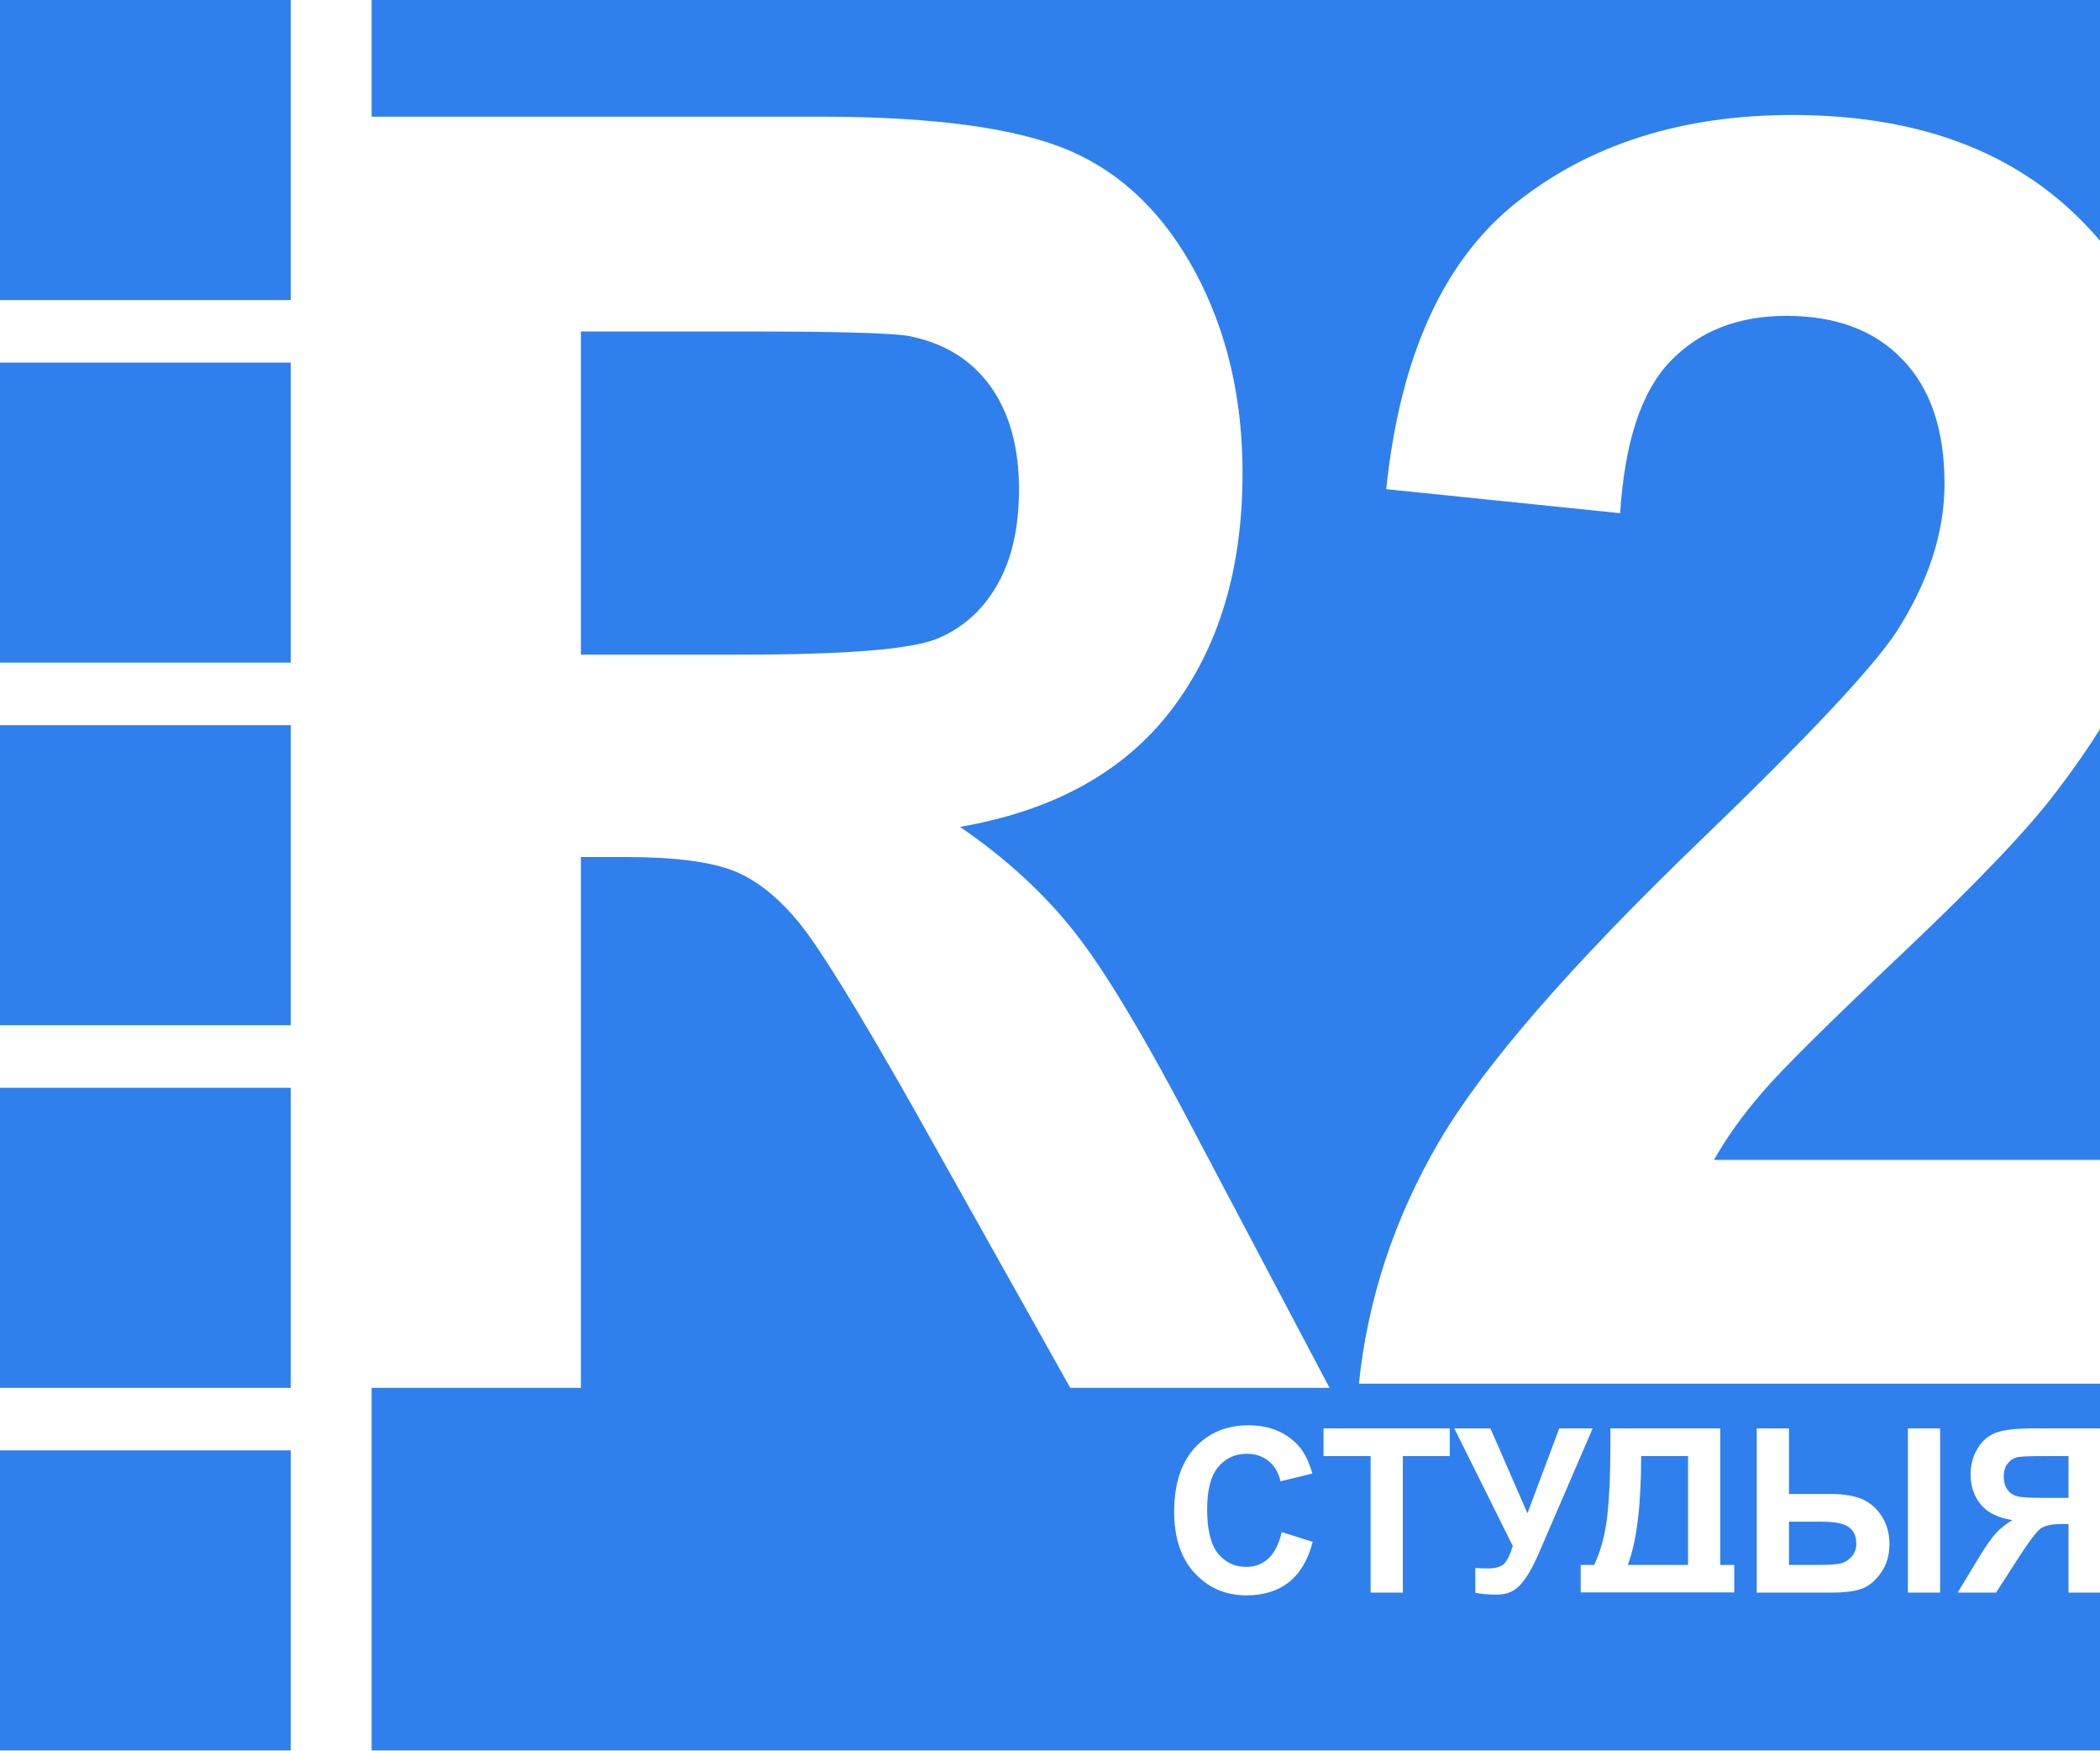
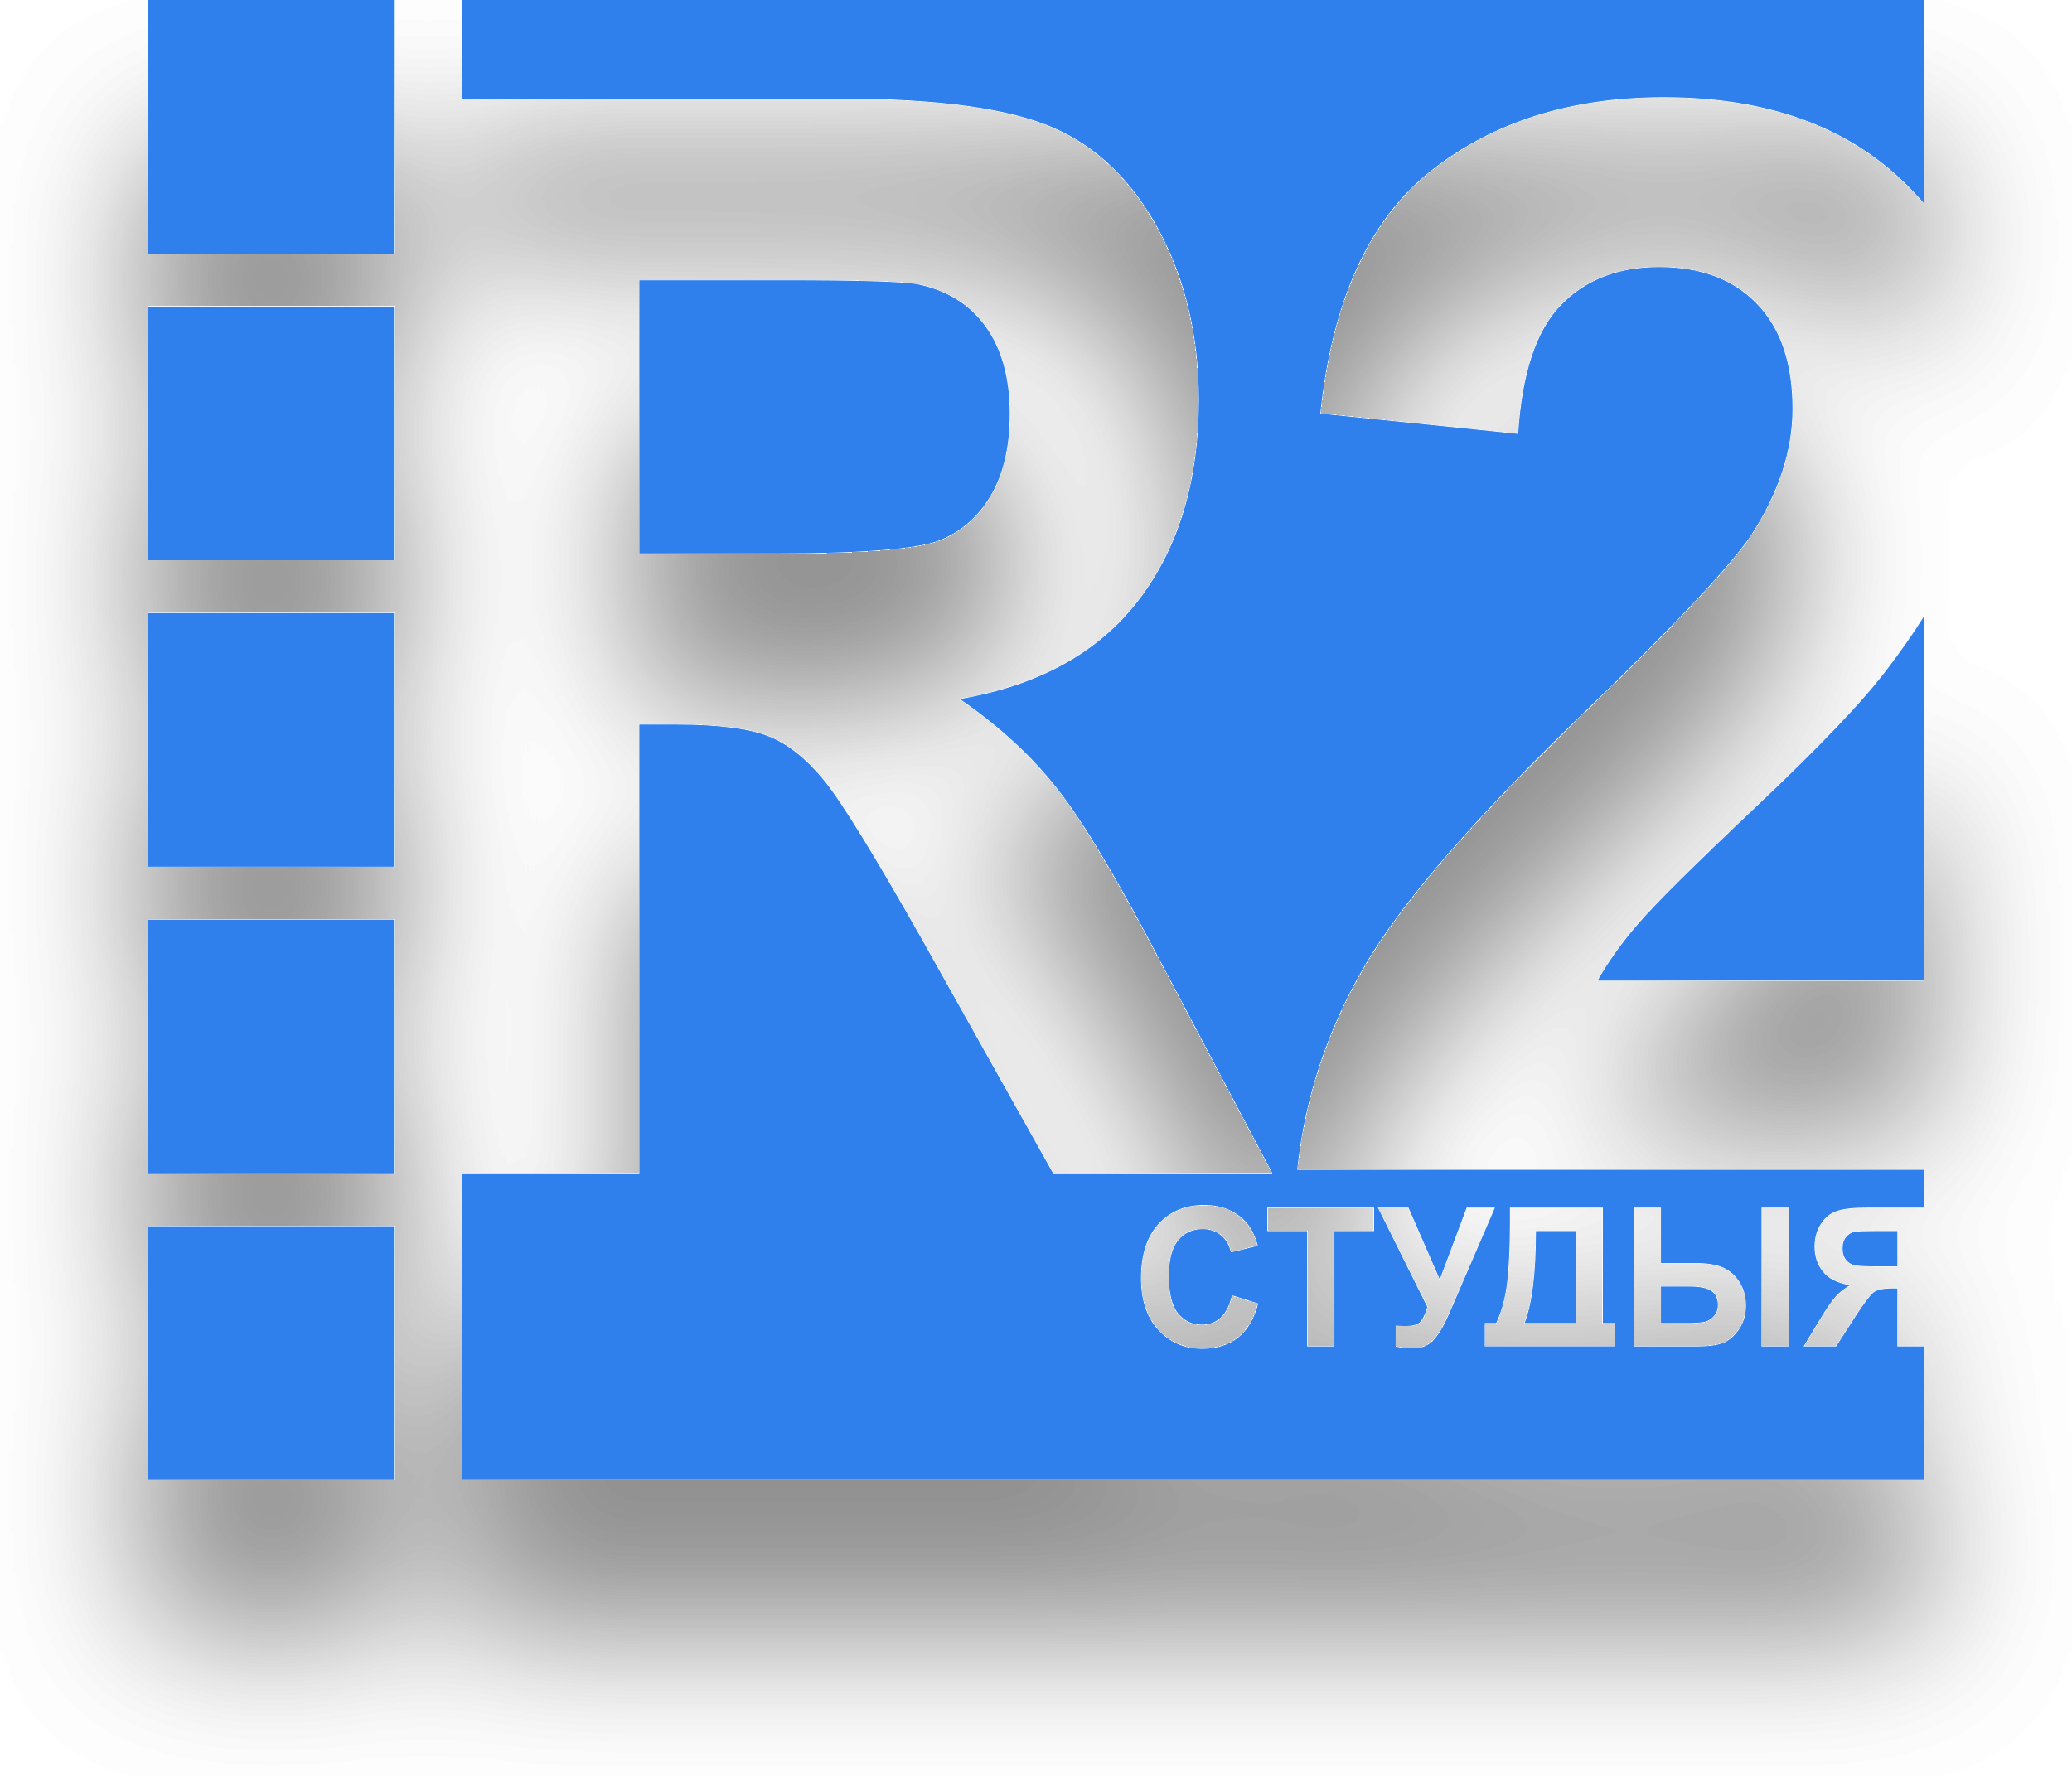
- <svg xmlns="http://www.w3.org/2000/svg" width="48" height="40" viewBox="0 0 48 40" fill="none">
-   <path fill-rule="evenodd" clip-rule="evenodd" d="M29.296 35.01L30.005 35.233C29.899 35.647 29.714 35.954 29.46 36.156C29.206 36.354 28.884 36.456 28.494 36.456C28.01 36.456 27.616 36.283 27.304 35.944C26.992 35.604 26.838 35.138 26.838 34.547C26.838 33.921 26.992 33.437 27.304 33.09C27.619 32.743 28.031 32.57 28.538 32.57C28.984 32.57 29.347 32.708 29.625 32.98C29.789 33.139 29.913 33.369 29.995 33.673L29.268 33.85C29.227 33.656 29.138 33.504 29.001 33.391C28.864 33.277 28.699 33.221 28.504 33.221C28.233 33.221 28.014 33.32 27.846 33.521C27.678 33.719 27.592 34.045 27.592 34.49C27.592 34.964 27.678 35.304 27.842 35.502C28.007 35.703 28.223 35.806 28.487 35.806C28.682 35.806 28.85 35.742 28.991 35.615C29.131 35.484 29.234 35.282 29.296 35.01ZM0 24.857H6.646V31.714H0V24.857ZM0 0H6.646V6.857H0V0ZM0 8.286H6.646V15.143H0V8.286ZM0 16.572H6.646V23.428H0V16.572ZM0 33.143H6.646V40H0V33.143ZM36.13 36.389H39.64V35.76H39.321V32.641H36.809V33.037C36.809 33.684 36.785 34.218 36.737 34.642C36.689 35.067 36.59 35.438 36.439 35.76H36.13V36.389ZM8.494 0H48V5.499C47.836 5.308 47.657 5.117 47.472 4.937C45.892 3.398 43.726 2.628 40.967 2.628C38.451 2.628 36.353 3.292 34.677 4.615C32.997 5.941 32.003 8.13 31.685 11.178L37.032 11.727C37.135 10.111 37.512 8.954 38.17 8.265C38.835 7.568 39.719 7.218 40.836 7.218C41.961 7.218 42.845 7.547 43.482 8.211C44.127 8.876 44.446 9.821 44.446 11.055C44.446 12.176 44.075 13.304 43.342 14.446C42.794 15.27 41.316 16.847 38.903 19.171C35.911 22.049 33.902 24.359 32.888 26.095C31.873 27.835 31.263 29.674 31.061 31.619H48V32.641H46.471C46.108 32.641 45.834 32.669 45.652 32.729C45.467 32.789 45.32 32.91 45.21 33.086C45.097 33.263 45.042 33.465 45.042 33.695C45.042 33.956 45.117 34.183 45.268 34.37C45.416 34.561 45.659 34.681 45.998 34.738C45.844 34.826 45.714 34.932 45.608 35.049C45.505 35.166 45.364 35.371 45.189 35.661L44.747 36.393H45.625L46.153 35.572C46.382 35.219 46.547 35.003 46.639 34.932C46.735 34.862 46.9 34.826 47.133 34.826H47.28V36.393H48V40H8.494V31.714H13.278V19.584H14.286C15.428 19.584 16.264 19.694 16.795 19.91C17.32 20.125 17.817 20.532 18.286 21.112C18.759 21.699 19.633 23.121 20.908 25.373L24.463 31.714H30.389L27.397 26.049C26.218 23.789 25.282 22.215 24.583 21.328C23.894 20.444 23.013 19.63 21.943 18.895C24.093 18.524 25.703 17.629 26.783 16.211C27.863 14.789 28.401 12.993 28.401 10.807C28.401 9.092 28.041 7.568 27.328 6.231C26.612 4.898 25.662 3.971 24.47 3.452C23.28 2.932 21.371 2.666 18.749 2.666H8.494V0ZM31.328 36.393V33.274H30.252V32.641H33.138V33.274H32.065V36.393H31.328ZM33.241 32.641H34.067L34.913 34.582L35.64 32.641H36.404L35.174 35.491C35.04 35.802 34.907 36.036 34.766 36.198C34.629 36.358 34.447 36.439 34.228 36.439C34.012 36.439 33.844 36.425 33.721 36.396V35.831C33.824 35.838 33.919 35.841 34.002 35.841C34.173 35.841 34.293 35.809 34.368 35.746C34.44 35.682 34.512 35.544 34.578 35.328L33.241 32.641ZM37.512 33.274C37.512 34.409 37.409 35.236 37.206 35.76H38.584V33.274H37.512ZM40.154 32.641H40.891V34.14H41.871C42.129 34.14 42.351 34.176 42.536 34.246C42.721 34.321 42.879 34.448 43.003 34.635C43.126 34.823 43.188 35.038 43.188 35.282C43.188 35.537 43.123 35.753 42.996 35.937C42.865 36.121 42.721 36.244 42.564 36.301C42.406 36.361 42.173 36.393 41.871 36.393H40.154V32.641ZM40.891 35.76H41.608C41.834 35.76 41.995 35.746 42.084 35.724C42.173 35.7 42.255 35.65 42.324 35.569C42.396 35.488 42.43 35.389 42.43 35.272C42.43 35.106 42.372 34.978 42.259 34.897C42.142 34.812 41.937 34.773 41.638 34.773H40.891V35.76ZM43.609 32.641H44.346V36.393H43.609V32.641ZM47.28 33.274H46.708C46.416 33.274 46.224 33.281 46.135 33.295C46.043 33.309 45.964 33.355 45.899 33.433C45.83 33.511 45.8 33.613 45.8 33.741C45.8 33.871 45.83 33.977 45.895 34.055C45.957 34.133 46.039 34.179 46.139 34.2C46.235 34.218 46.437 34.229 46.739 34.229H47.28V33.274ZM48 16.66V26.505H39.177C39.458 26.01 39.822 25.49 40.278 24.967C40.727 24.44 41.8 23.379 43.496 21.773C45.189 20.172 46.365 18.941 47.009 18.081C47.376 17.601 47.709 17.127 48 16.66ZM13.278 14.959H16.949C19.325 14.959 20.805 14.839 21.402 14.602C21.988 14.365 22.458 13.951 22.79 13.371C23.126 12.788 23.291 12.059 23.291 11.186C23.291 10.206 23.068 9.421 22.629 8.813C22.19 8.211 21.566 7.833 20.768 7.677C20.36 7.61 19.153 7.575 17.148 7.575H13.278V14.959Z" fill="#2F80ED" />
+ <svg xmlns="http://www.w3.org/2000/svg" width="56" height="48" viewBox="0 0 56 48" fill="none">
+   <g filter="url(#filter0_dd)">
+     <path fill-rule="evenodd" clip-rule="evenodd" d="M33.296 35.01L34.005 35.233C33.899 35.647 33.714 35.954 33.46 36.156C33.206 36.354 32.884 36.456 32.494 36.456C32.01 36.456 31.616 36.283 31.304 35.944C30.992 35.604 30.838 35.138 30.838 34.547C30.838 33.921 30.992 33.437 31.304 33.09C31.619 32.743 32.031 32.57 32.538 32.57C32.984 32.57 33.347 32.708 33.625 32.98C33.789 33.139 33.913 33.369 33.995 33.673L33.268 33.85C33.227 33.656 33.138 33.504 33.001 33.391C32.864 33.277 32.699 33.221 32.504 33.221C32.233 33.221 32.014 33.32 31.846 33.521C31.678 33.719 31.592 34.045 31.592 34.49C31.592 34.964 31.678 35.304 31.842 35.502C32.007 35.703 32.223 35.806 32.487 35.806C32.682 35.806 32.85 35.742 32.991 35.615C33.131 35.484 33.234 35.282 33.296 35.01ZM4 24.857H10.646V31.714H4V24.857ZM4 0H10.646V6.857H4V0ZM4 8.286H10.646V15.143H4V8.286ZM4 16.572H10.646V23.428H4V16.572ZM4 33.143H10.646V40H4V33.143ZM40.13 36.389H43.64V35.76H43.321V32.641H40.809V33.037C40.809 33.684 40.785 34.218 40.737 34.642C40.689 35.067 40.59 35.438 40.439 35.76H40.13V36.389ZM12.494 0H52V5.499C51.836 5.308 51.657 5.117 51.472 4.937C49.892 3.398 47.726 2.628 44.967 2.628C42.451 2.628 40.353 3.292 38.677 4.615C36.997 5.941 36.003 8.13 35.685 11.178L41.032 11.727C41.135 10.111 41.512 8.954 42.17 8.265C42.835 7.568 43.719 7.218 44.836 7.218C45.961 7.218 46.845 7.547 47.482 8.211C48.127 8.876 48.446 9.821 48.446 11.055C48.446 12.176 48.075 13.304 47.342 14.446C46.794 15.27 45.316 16.847 42.903 19.171C39.911 22.049 37.902 24.359 36.888 26.095C35.873 27.835 35.263 29.674 35.061 31.619H52V32.641H50.471C50.108 32.641 49.834 32.669 49.652 32.729C49.467 32.789 49.32 32.91 49.21 33.086C49.097 33.263 49.042 33.465 49.042 33.695C49.042 33.956 49.117 34.183 49.268 34.37C49.416 34.561 49.659 34.681 49.998 34.738C49.844 34.826 49.714 34.932 49.608 35.049C49.505 35.166 49.364 35.371 49.189 35.661L48.747 36.393H49.625L50.153 35.572C50.382 35.219 50.547 35.003 50.639 34.932C50.735 34.862 50.9 34.826 51.133 34.826H51.28V36.393H52V40H12.494V31.714H17.279V19.584H18.286C19.428 19.584 20.264 19.694 20.795 19.91C21.32 20.125 21.817 20.532 22.286 21.112C22.759 21.699 23.633 23.121 24.908 25.373L28.463 31.714H34.389L31.397 26.049C30.218 23.789 29.282 22.215 28.583 21.328C27.894 20.444 27.013 19.63 25.943 18.895C28.093 18.524 29.703 17.629 30.783 16.211C31.863 14.789 32.401 12.993 32.401 10.807C32.401 9.092 32.041 7.568 31.328 6.231C30.612 4.898 29.662 3.971 28.47 3.452C27.28 2.932 25.371 2.666 22.749 2.666H12.494V0ZM35.328 36.393V33.274H34.252V32.641H37.138V33.274H36.065V36.393H35.328ZM37.241 32.641H38.067L38.913 34.582L39.64 32.641H40.404L39.174 35.491C39.04 35.802 38.907 36.036 38.766 36.198C38.629 36.358 38.447 36.439 38.228 36.439C38.012 36.439 37.844 36.425 37.721 36.396V35.831C37.824 35.838 37.919 35.841 38.002 35.841C38.173 35.841 38.293 35.809 38.368 35.746C38.44 35.682 38.512 35.544 38.578 35.328L37.241 32.641ZM41.512 33.274C41.512 34.409 41.409 35.236 41.206 35.76H42.584V33.274H41.512ZM44.154 32.641H44.891V34.14H45.871C46.129 34.14 46.351 34.176 46.536 34.246C46.721 34.321 46.879 34.448 47.003 34.635C47.126 34.823 47.188 35.038 47.188 35.282C47.188 35.537 47.123 35.753 46.996 35.937C46.865 36.121 46.721 36.244 46.564 36.301C46.406 36.361 46.173 36.393 45.871 36.393H44.154V32.641ZM44.891 35.76H45.608C45.834 35.76 45.995 35.746 46.084 35.724C46.173 35.7 46.255 35.65 46.324 35.569C46.396 35.488 46.43 35.389 46.43 35.272C46.43 35.106 46.372 34.978 46.259 34.897C46.142 34.812 45.937 34.773 45.638 34.773H44.891V35.76ZM47.609 32.641H48.346V36.393H47.609V32.641ZM51.28 33.274H50.708C50.416 33.274 50.224 33.281 50.135 33.295C50.043 33.309 49.964 33.355 49.899 33.433C49.83 33.511 49.8 33.613 49.8 33.741C49.8 33.871 49.83 33.977 49.895 34.055C49.957 34.133 50.039 34.179 50.139 34.2C50.235 34.218 50.437 34.229 50.739 34.229H51.28V33.274ZM52 16.66V26.505H43.177C43.458 26.01 43.822 25.49 44.278 24.967C44.727 24.44 45.8 23.379 47.496 21.773C49.189 20.172 50.365 18.941 51.009 18.081C51.376 17.601 51.709 17.127 52 16.66ZM17.279 14.959H20.949C23.325 14.959 24.805 14.839 25.402 14.602C25.988 14.365 26.458 13.951 26.79 13.371C27.126 12.788 27.291 12.059 27.291 11.186C27.291 10.206 27.068 9.421 26.629 8.813C26.19 8.211 25.566 7.833 24.768 7.677C24.36 7.61 23.153 7.575 21.148 7.575H17.279V14.959Z" fill="#2F80ED" />
+   </g>
+   <defs>
+     <filter id="filter0_dd" x="0" y="0" width="56" height="48" filterUnits="userSpaceOnUse" color-interpolation-filters="sRGB">
+       <feFlood flood-opacity="0" result="BackgroundImageFix" />
+       <feColorMatrix in="SourceAlpha" type="matrix" values="0 0 0 0 0 0 0 0 0 0 0 0 0 0 0 0 0 0 127 0" result="hardAlpha" />
+       <feOffset dy="4" />
+       <feGaussianBlur stdDeviation="2" />
+       <feComposite in2="hardAlpha" operator="out" />
+       <feColorMatrix type="matrix" values="0 0 0 0 0 0 0 0 0 0 0 0 0 0 0 0 0 0 0.25 0" />
+       <feBlend mode="normal" in2="BackgroundImageFix" result="effect1_dropShadow" />
+       <feColorMatrix in="SourceAlpha" type="matrix" values="0 0 0 0 0 0 0 0 0 0 0 0 0 0 0 0 0 0 127 0" result="hardAlpha" />
+       <feOffset dy="4" />
+       <feGaussianBlur stdDeviation="2" />
+       <feComposite in2="hardAlpha" operator="out" />
+       <feColorMatrix type="matrix" values="0 0 0 0 0 0 0 0 0 0 0 0 0 0 0 0 0 0 0.25 0" />
+       <feBlend mode="normal" in2="effect1_dropShadow" result="effect2_dropShadow" />
+       <feBlend mode="normal" in="SourceGraphic" in2="effect2_dropShadow" result="shape" />
+     </filter>
+   </defs>
</svg>
